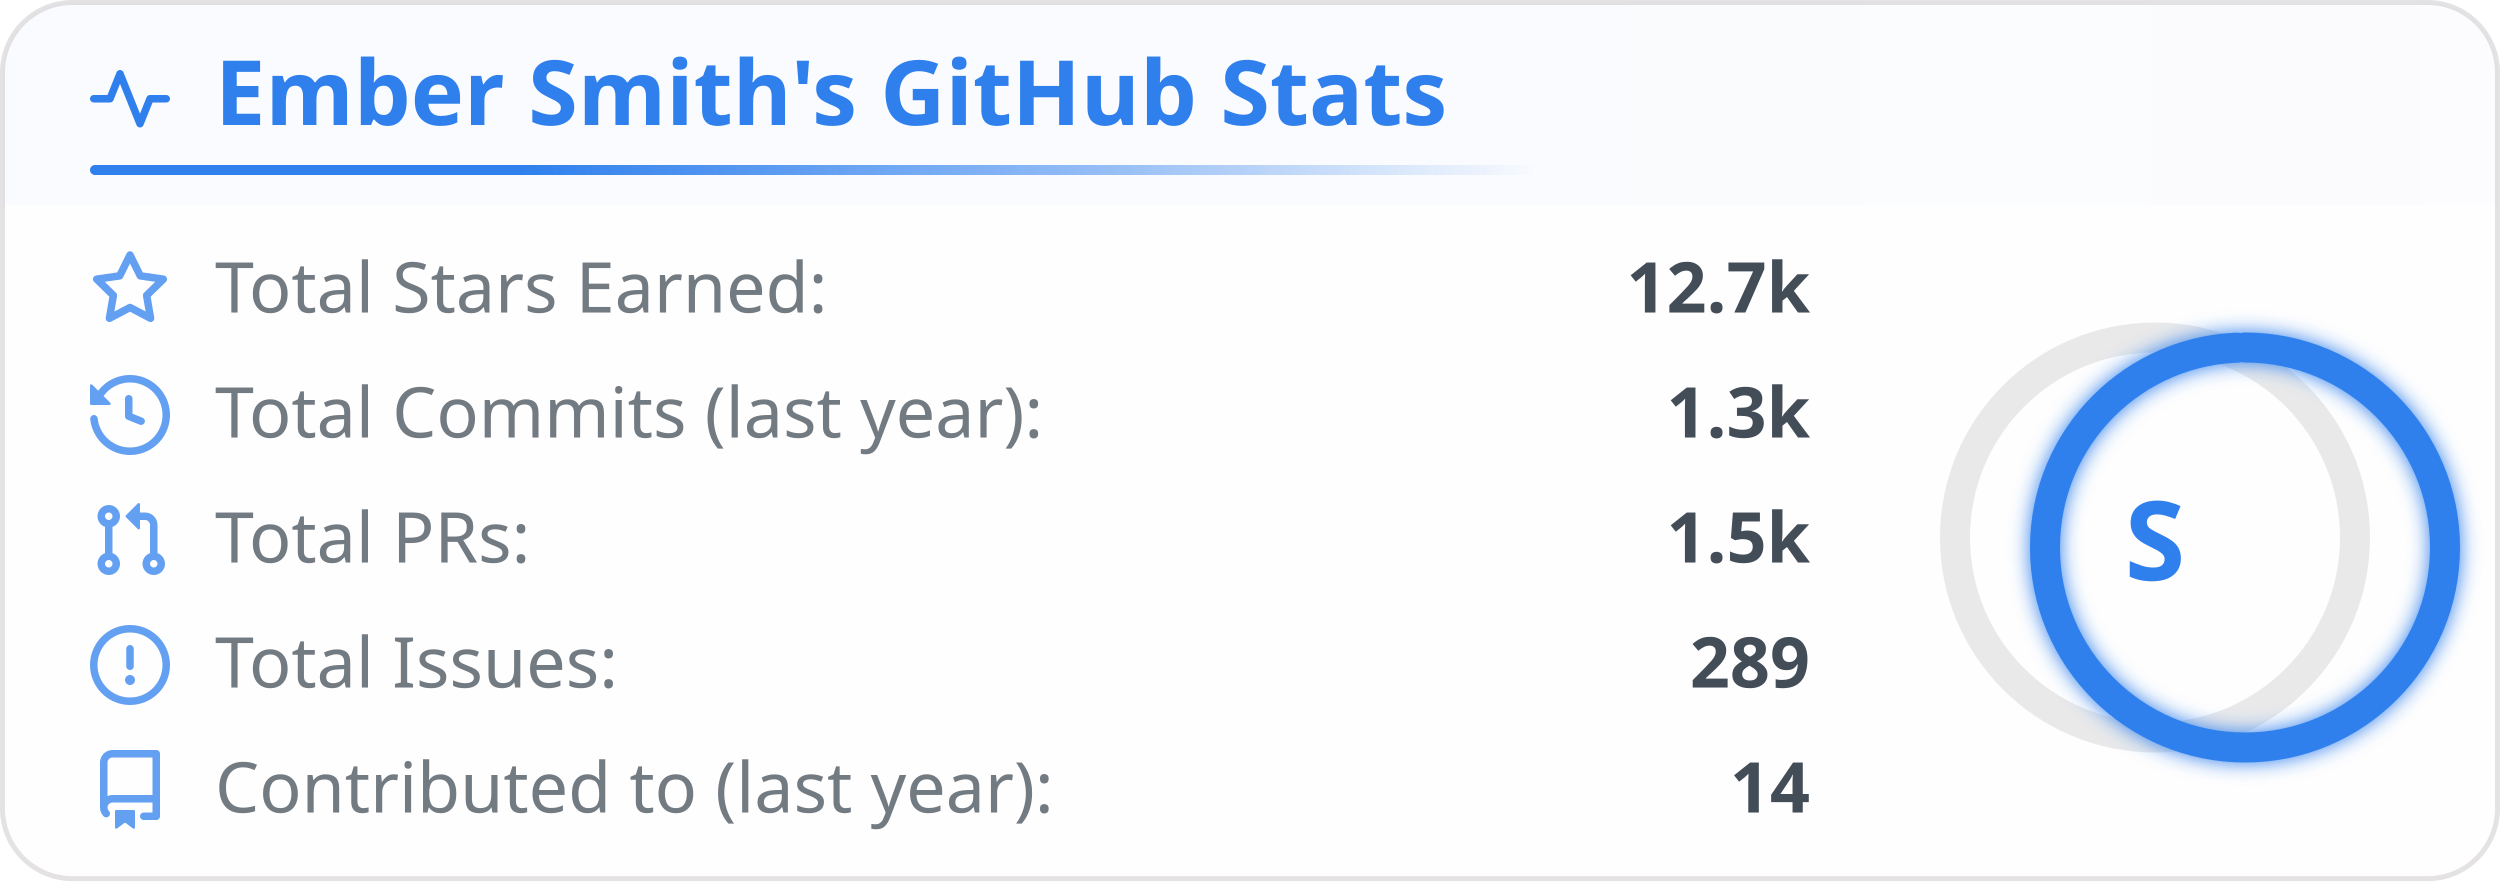
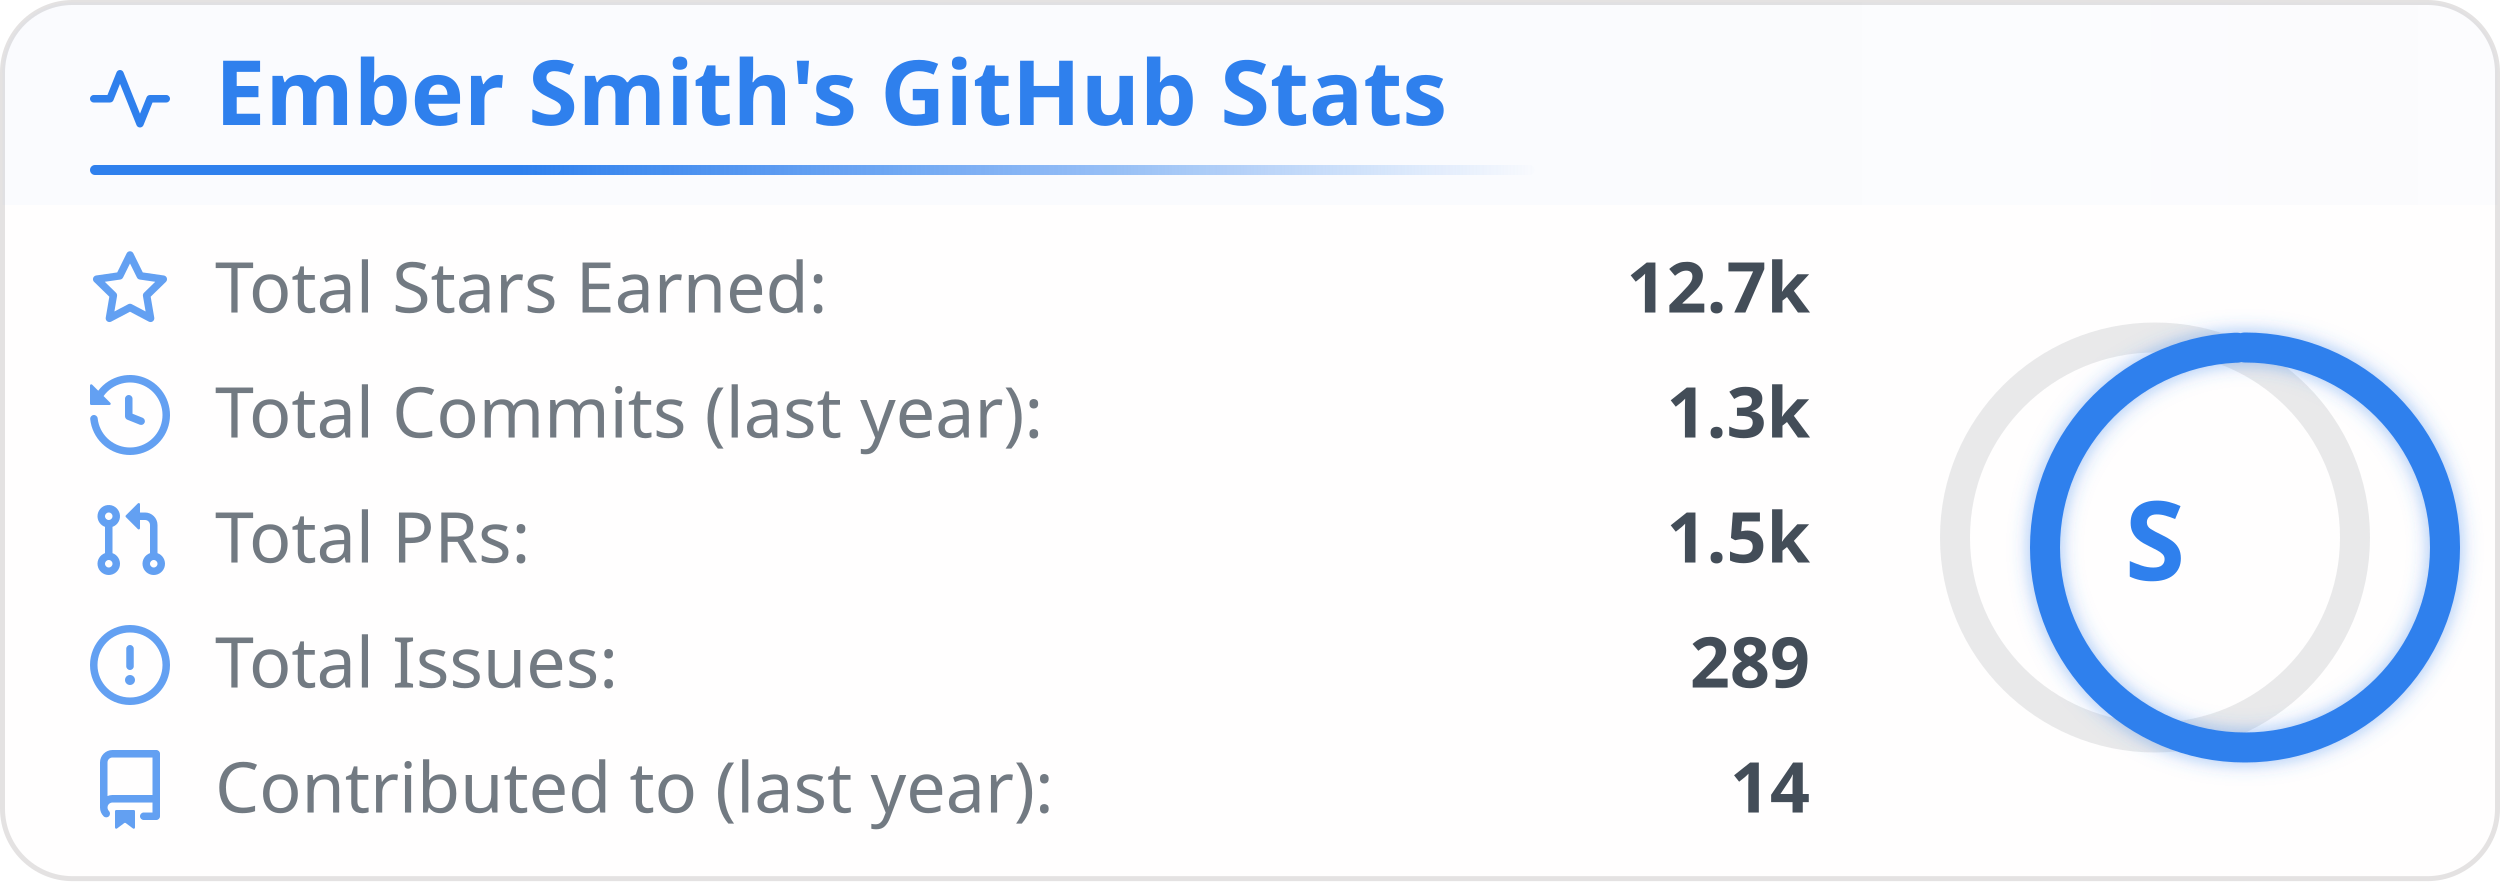
<svg xmlns="http://www.w3.org/2000/svg" width="500" height="177" viewBox="0 0 500 177" fill="none" role="img" aria-labelledby="title-id desc-id">
  <style>
    .header {
      font: 600 18px 'Segoe UI', Ubuntu, "Helvetica Neue", Sans-Serif;
      fill: #2f80ed;
      animation: fadeInAnimation 0.8s ease-in-out backwards;
    }
    /* The icon reads against the title rather than with it, so it keeps its own color. */
    .title-icon {
      fill: #2f80ed;
      animation: fadeInAnimation 0.8s ease-in-out backwards;
    }
    .title-accent {
      transform-box: fill-box;
      transform-origin: left center;
      animation: trailAnimation 0.9s cubic-bezier(0.2, 0.7, 0.2, 1) 0.2s backwards;
    }
    @supports(-moz-appearance: auto) {
      /* Selector detects Firefox */
      .header {
        font-size: 15.5px;
      }
    }
    .stat {
      font: 400 14px 'Segoe UI', Ubuntu, "Helvetica Neue", Sans-Serif;
      fill: #434d58;
      font-variant-numeric: tabular-nums;
    }
    @supports(-moz-appearance: auto) {
      /* Selector detects Firefox */
      .stat {
        font-size: 12px;
      }
    }
    .stagger {
      animation: fadeInAnimation 0.3s ease-in-out backwards;
    }
    .rank-text {
      font: 700 22px 'Segoe UI', Ubuntu, "Helvetica Neue", Sans-Serif;
      fill: #2f80ed;
      transform: translate(-5px, 5px);
      animation: scaleInAnimation 0.3s ease-in-out backwards;
    }
    .rank-percentile-header {
      font-size: 14px;
    }
    .rank-percentile-text {
      font-size: 16px;
    }
    /* Labels recede so that the values read first. */
    .not_bold {
      font-weight: 400;
      opacity: 0.75;
    }
    .bold {
      font-weight: 600;
    }
    .icon {
      fill: #2f80ed;
      opacity: 0.75;
      display: block;
    }
    .rank-circle-rim {
      stroke: #434d58;
      fill: none;
      stroke-width: 6;
      opacity: 0.12;
    }
    .rank-circle {
      stroke: url(#heat-ring);
      stroke-dasharray: 251.327;
      fill: none;
      stroke-width: 6;
      stroke-linecap: round;
      opacity: 1;
      transform-origin: -10px 8px;
      transform: rotate(-90deg);
      stroke-dashoffset: 1.612;
      animation: rankAnimation 0.8s backwards ease-in-out;
    }
    @keyframes rankAnimation {
      from {
        stroke-dashoffset: 251.327;
      }
      to {
        stroke-dashoffset: 1.612;
      }
    }
    /* A spark burns out at the top of its rise, so its resting frame is unlit. */
    .spark {
      fill: #2f80ed;
      opacity: 0;
      animation: sparkAnimation 3.4s ease-out 3 backwards;
    }
    @keyframes sparkAnimation {
      0% {
        opacity: 0;
        transform: translateY(0);
      }
      15% {
        opacity: 1;
      }
      100% {
        opacity: 0;
        transform: translateY(-56px);
      }
    }
    @media (prefers-color-scheme: dark) {
      .heat-0 {
        stop-color: #81a1c1;
      }
      .heat-1 {
        stop-color: #81a1c1;
      }
      .heat-2 {
        stop-color: #81a1c1;
      }
      .glow-core {
        stop-color: #81a1c1;
        stop-opacity: 0;
      }
      .glow-edge {
        stop-color: #81a1c1;
        stop-opacity: 0;
      }
      .band-0 {
        stop-color: #81a1c1;
        stop-opacity: 0.04;
      }
      .band-1 {
        stop-color: #81a1c1;
        stop-opacity: 0.04;
      }
      .band-2 {
        stop-color: #81a1c1;
        stop-opacity: 0.028;
      }
      .header {
        fill: #81a1c1;
      }
      .title-icon {
        fill: #81a1c1;
      }
      .card-bg {
        fill: #2e3440;
        stroke: #3b4252;
      }
      .stat {
        fill: #d8dee9;
      }
      .rank-text {
        fill: #81a1c1;
      }
      .icon {
        fill: #81a1c1;
      }
      .rank-circle-rim {
        stroke: #d8dee9;
      }
      .spark {
        fill: #81a1c1;
      }
    }
    /* Animations */
    @keyframes scaleInAnimation {
      from {
        transform: translate(-5px, 5px) scale(0);
      }
      to {
        transform: translate(-5px, 5px) scale(1);
      }
    }
    @keyframes fadeInAnimation {
      from {
        opacity: 0;
      }
      to {
        opacity: 1;
      }
    }
    @keyframes trailAnimation {
      from {
        transform: scaleX(0);
      }
    }
    @media (prefers-reduced-motion: reduce) {
      * {
        animation-duration: 0s !important;
        animation-delay: 0s !important;
      }
    }
  </style>
  <defs>
    <linearGradient id="heat" x1="0" y1="0" x2="1" y2="0">
      <stop offset="0" class="heat-0" stop-color="#2f80ed" />
      <stop offset="0.55" class="heat-1" stop-color="#2f80ed" />
      <stop offset="1" class="heat-2" stop-color="#2f80ed" />
    </linearGradient>
    <linearGradient id="heat-ring" x1="0" y1="1" x2="1" y2="0">
      <stop offset="0" class="heat-0" stop-color="#2f80ed" />
      <stop offset="0.55" class="heat-1" stop-color="#2f80ed" />
      <stop offset="1" class="heat-2" stop-color="#2f80ed" />
    </linearGradient>
    <linearGradient id="heat-trail" x1="0" y1="0" x2="1" y2="0">
      <stop offset="0" class="heat-0" stop-color="#2f80ed" />
      <stop offset="0.3" class="heat-1" stop-color="#2f80ed" />
      <stop offset="0.7" class="heat-2" stop-color="#2f80ed" stop-opacity="0.5" />
      <stop offset="1" class="heat-2" stop-color="#2f80ed" stop-opacity="0" />
    </linearGradient>
    <linearGradient id="heat-band" x1="0" y1="0" x2="1" y2="0">
      <stop offset="0" class="band-0" stop-color="#2f80ed" stop-opacity="0.025" />
      <stop offset="0.55" class="band-1" stop-color="#2f80ed" stop-opacity="0.025" />
      <stop offset="1" class="band-2" stop-color="#2f80ed" stop-opacity="0.017" />
    </linearGradient>
    <radialGradient id="heat-glow" cx="0.95" cy="1.05" r="0.8">
      <stop offset="0" class="glow-core" stop-color="#2f80ed" stop-opacity="0" />
      <stop offset="0.45" class="glow-edge" stop-color="#2f80ed" stop-opacity="0" />
      <stop offset="1" class="heat-2" stop-color="#2f80ed" stop-opacity="0" />
    </radialGradient>
    <filter id="heat-bloom" x="-50%" y="-50%" width="200%" height="200%">
      <feGaussianBlur stdDeviation="2" />
+       <feComponentTransfer>
+         <feFuncA type="linear" slope="0.5" />
+       </feComponentTransfer>
    </filter>
  </defs>
  <rect data-testid="card-bg" class="card-bg" x="0.5" y="0.5" rx="14" height="99%" width="499" stroke="#e4e2e2" fill="#fffefe" stroke-opacity="1" />
  <rect data-testid="card-glow" x="0.5" y="0.5" rx="14" height="99%" width="499" fill="url(#heat-glow)" />
  <path data-testid="title-band" d="M0.5 14.5a14 14 0 0 1 14 -14h471a14 14 0 0 1 14 14v26.5h-499z" fill="url(#heat-band)" />
  <g data-testid="card-title" transform="translate(18, 25)">
    <g>
      <svg class="title-icon" x="0" y="-13" viewBox="0 0 16 16" version="1.1" width="16" height="16">
        <path d="M6 2c.306 0 .582.187.696.471L10 10.731l1.304-3.26A.751.751 0 0 1 12 7h3.25a.75.75 0 0 1 0 1.5h-2.742l-1.812 4.529a.751.751 0 0 1-1.392 0L6 4.769l-1.304 3.26A.751.751 0 0 1 4 8.5H.75a.75.75 0 0 1 0-1.5h2.742l1.812-4.529A.751.751 0 0 1 6 2Z" />
      </svg>
    </g>
    <g transform="translate(25, 0)">
      <text x="0" y="0" class="header" data-testid="header">Ember Smith's GitHub Stats</text>
    </g>
    <rect data-testid="title-accent" class="title-accent" x="0" y="8" width="288.9" height="2" rx="1" fill="url(#heat-trail)" />
  </g>
  <g data-testid="main-card-body" transform="translate(0, 50)">
    <g data-testid="rank-circle" transform="translate(441, 49.5)">
      <circle class="rank-circle-rim" cx="-10" cy="8" r="40" />
      <circle data-testid="rank-glow" class="rank-circle" cx="-10" cy="8" r="40" filter="url(#heat-bloom)" />
      <circle data-testid="rank-ring" class="rank-circle" cx="-10" cy="8" r="40" />
      <g class="rank-text">
        <text x="-5" alignment-baseline="central" dominant-baseline="central" text-anchor="middle" y="3" data-testid="level-rank-icon">S</text>
      </g>
      <circle class="spark" cx="-36" cy="42" r="1.7" style="animation-delay: 0s" />
      <circle class="spark" cx="-20" cy="48" r="1.7" style="animation-delay: 1.1s" />
      <circle class="spark" cx="-6" cy="44" r="1.7" style="animation-delay: 2.2s" />
      <circle class="spark" cx="8" cy="50" r="1.7" style="animation-delay: 0.6s" />
      <circle class="spark" cx="20" cy="40" r="1.7" style="animation-delay: 1.7s" />
    </g>
    <svg x="0" y="0">
      <g>
        <g class="stagger" style="animation-delay: 120ms" transform="translate(18, 0)">
          <svg data-testid="icon" class="icon" viewBox="0 0 16 16" version="1.1" width="16" height="16">
            <path fill-rule="evenodd" d="M8 .25a.75.75 0 01.673.418l1.882 3.815 4.21.612a.75.75 0 01.416 1.279l-3.046 2.97.719 4.192a.75.75 0 01-1.088.791L8 12.347l-3.766 1.98a.75.75 0 01-1.088-.79l.72-4.194L.818 6.374a.75.75 0 01.416-1.28l4.21-.611L7.327.668A.75.75 0 018 .25zm0 2.445L6.615 5.5a.75.75 0 01-.564.41l-3.097.45 2.24 2.184a.75.75 0 01.216.664l-.528 3.084 2.769-1.456a.75.75 0 01.698 0l2.77 1.456-.53-3.084a.75.75 0 01.216-.664l2.24-2.183-3.096-.45a.75.75 0 01-.564-.41L8 2.694v.001z" />
          </svg>
          <text class="stat not_bold" x="25" y="12.5">Total Stars Earned:</text>
          <text class="stat bold" x="344" text-anchor="end" y="12.5" data-testid="stars">12.7k</text>
        </g>
      </g>
      <g transform="translate(0, 25)">
        <g class="stagger" style="animation-delay: 160ms" transform="translate(18, 0)">
          <svg data-testid="icon" class="icon" viewBox="0 0 16 16" version="1.1" width="16" height="16">
            <path fill-rule="evenodd" d="M1.643 3.143L.427 1.927A.25.25 0 000 2.104V5.75c0 .138.112.25.25.25h3.646a.25.25 0 00.177-.427L2.715 4.215a6.5 6.5 0 11-1.18 4.458.75.75 0 10-1.493.154 8.001 8.001 0 101.6-5.684zM7.75 4a.75.75 0 01.75.75v2.992l2.028.812a.75.75 0 01-.557 1.392l-2.5-1A.75.75 0 017 8.25v-3.5A.75.75 0 017.75 4z" />
          </svg>
          <text class="stat not_bold" x="25" y="12.5">Total Commits (last year):</text>
          <text class="stat bold" x="344" text-anchor="end" y="12.5" data-testid="commits">1.3k</text>
        </g>
      </g>
      <g transform="translate(0, 50)">
        <g class="stagger" style="animation-delay: 200ms" transform="translate(18, 0)">
          <svg data-testid="icon" class="icon" viewBox="0 0 16 16" version="1.1" width="16" height="16">
            <path fill-rule="evenodd" d="M7.177 3.073L9.573.677A.25.25 0 0110 .854v4.792a.25.25 0 01-.427.177L7.177 3.427a.25.25 0 010-.354zM3.75 2.5a.75.75 0 100 1.5.75.75 0 000-1.5zm-2.25.75a2.25 2.25 0 113 2.122v5.256a2.251 2.251 0 11-1.5 0V5.372A2.25 2.25 0 011.5 3.25zM11 2.5h-1V4h1a1 1 0 011 1v5.628a2.251 2.251 0 101.5 0V5A2.5 2.5 0 0011 2.5zm1 10.25a.75.75 0 111.5 0 .75.75 0 01-1.5 0zM3.75 12a.75.75 0 100 1.5.75.75 0 000-1.5z" />
          </svg>
          <text class="stat not_bold" x="25" y="12.5">Total PRs:</text>
          <text class="stat bold" x="344" text-anchor="end" y="12.5" data-testid="prs">1.5k</text>
        </g>
      </g>
      <g transform="translate(0, 75)">
        <g class="stagger" style="animation-delay: 240ms" transform="translate(18, 0)">
          <svg data-testid="icon" class="icon" viewBox="0 0 16 16" version="1.1" width="16" height="16">
            <path fill-rule="evenodd" d="M8 1.5a6.5 6.5 0 100 13 6.5 6.5 0 000-13zM0 8a8 8 0 1116 0A8 8 0 010 8zm9 3a1 1 0 11-2 0 1 1 0 012 0zm-.25-6.25a.75.75 0 00-1.5 0v3.5a.75.75 0 001.5 0v-3.5z" />
          </svg>
          <text class="stat not_bold" x="25" y="12.5">Total Issues:</text>
          <text class="stat bold" x="344" text-anchor="end" y="12.5" data-testid="issues">289</text>
        </g>
      </g>
      <g transform="translate(0, 100)">
        <g class="stagger" style="animation-delay: 280ms" transform="translate(18, 0)">
          <svg data-testid="icon" class="icon" viewBox="0 0 16 16" version="1.1" width="16" height="16">
            <path fill-rule="evenodd" d="M2 2.5A2.5 2.5 0 014.5 0h8.75a.75.75 0 01.75.75v12.5a.75.75 0 01-.75.75h-2.5a.75.75 0 110-1.5h1.75v-2h-8a1 1 0 00-.714 1.7.75.75 0 01-1.072 1.05A2.495 2.495 0 012 11.5v-9zm10.5-1V9h-8c-.356 0-.694.074-1 .208V2.5a1 1 0 011-1h8zM5 12.25v3.25a.25.25 0 00.4.2l1.45-1.087a.25.25 0 01.3 0L8.6 15.7a.25.25 0 00.4-.2v-3.25a.25.25 0 00-.25-.25h-3.5a.25.25 0 00-.25.25z" />
          </svg>
          <text class="stat not_bold" x="25" y="12.5">Contributed to (last year):</text>
          <text class="stat bold" x="344" text-anchor="end" y="12.5" data-testid="contributed_to">14</text>
        </g>
      </g>
    </svg>
  </g>
</svg>
